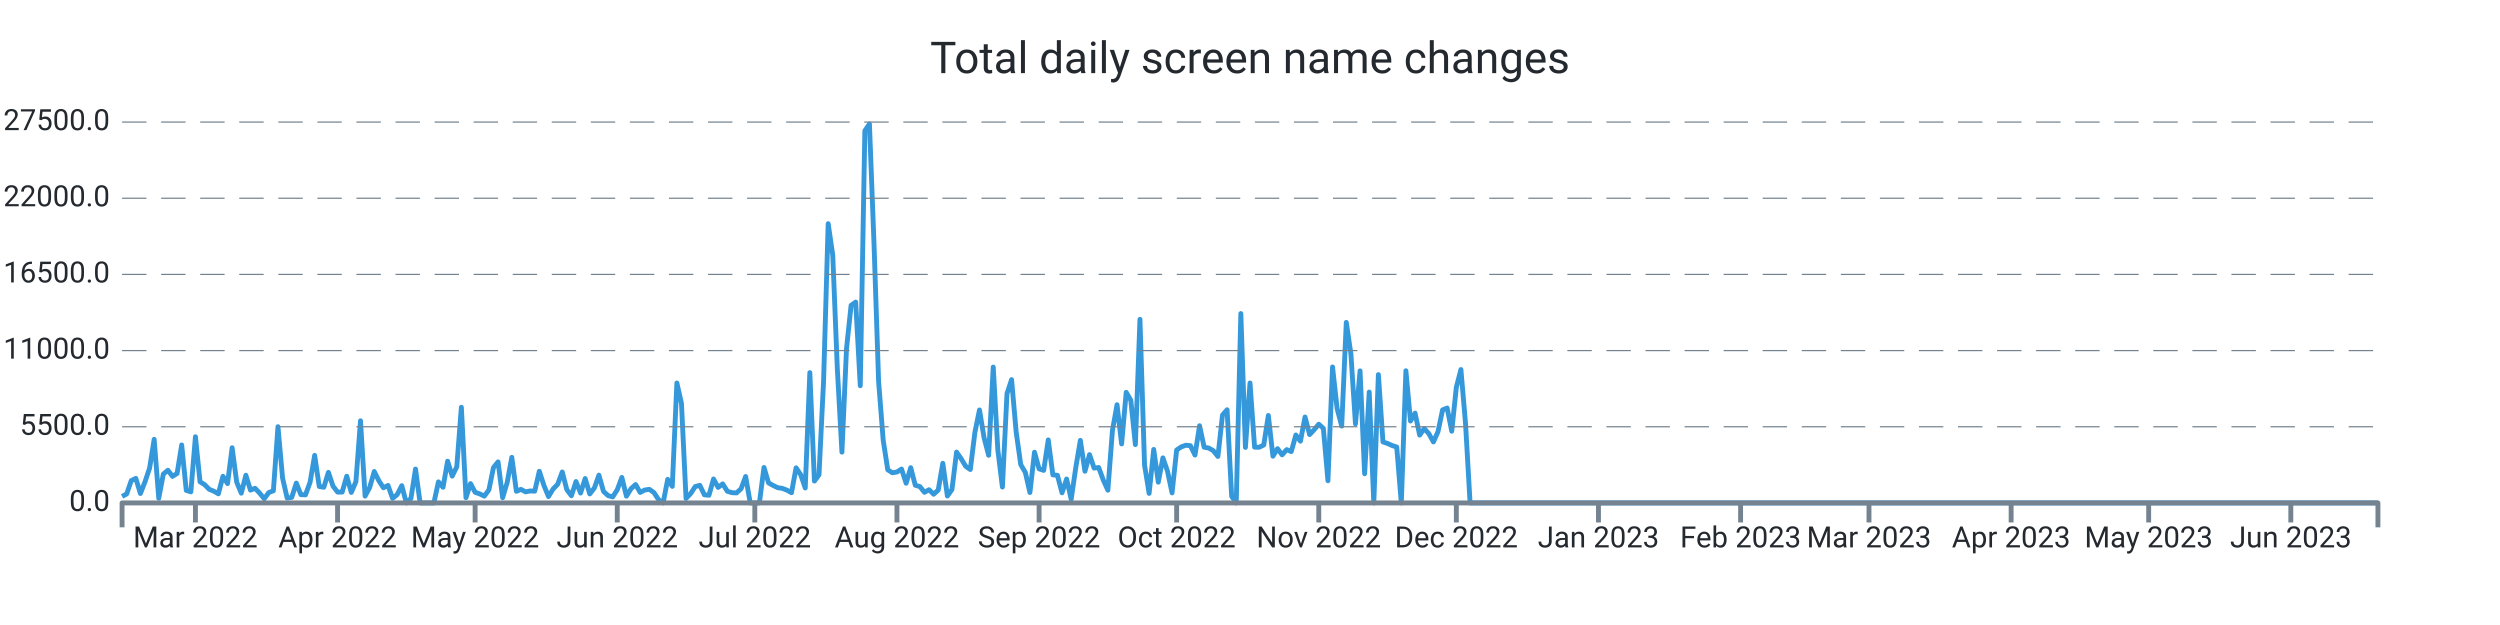
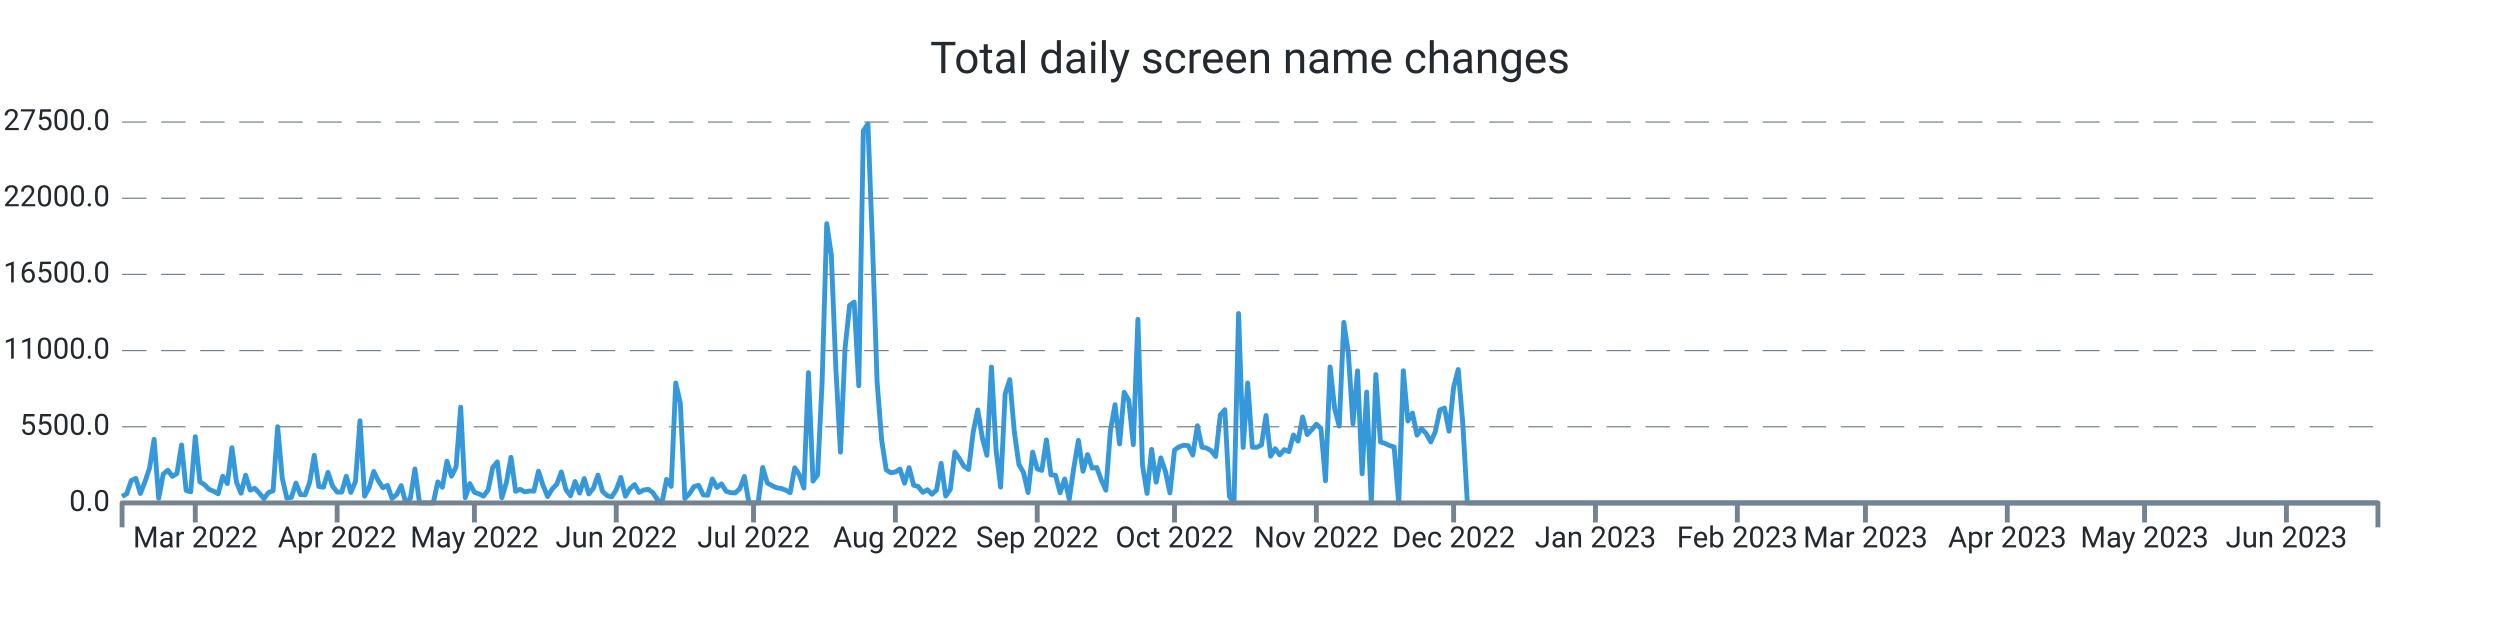
<svg xmlns="http://www.w3.org/2000/svg" width="1024.0" height="256.0" viewBox="0 0 1024.0 256.0" preserveAspectRatio="xMidYMid meet">
-   <path stroke="#3498db" stroke-linejoin="round" d="M 50.0 203.339 L 50 203.339L 51.878 202.33L 53.756 196.867L 55.634 195.948L 57.512 202.143L 59.39 197.355L 61.268 191.761L 63.146 179.962L 65.024 204.094L 66.902 194.172L 68.78 192.618L 70.659 195.125L 72.537 193.928L 74.415 182.248L 76.293 200.866L 78.171 201.456L 80.049 178.89L 81.927 197.338L 83.805 198.501L 85.683 200.418L 87.561 201.184L 89.439 202.267L 91.317 195.091L 93.195 198.081L 95.073 183.389L 96.951 197.474L 98.829 202.018L 100.707 194.66L 102.585 200.753L 104.463 200.004L 106.341 201.972L 108.22 204.275L 110.098 201.745L 111.976 201.014L 113.854 174.783L 115.732 195.761L 117.61 204.003L 119.488 203.731L 121.366 197.877L 123.244 202.608L 125.122 202.693L 127 197.559L 128.878 186.514L 130.756 199.266L 132.634 199.573L 134.512 193.48L 136.39 199.108L 138.268 201.547L 140.146 201.57L 142.024 195.069L 143.902 201.7L 145.78 197.287L 147.659 172.355L 149.537 203.209L 151.415 199.675L 153.293 193.129L 155.171 196.89L 157.049 199.788L 158.927 198.83L 160.805 204.134L 162.683 202.579L 164.561 198.926L 166.439 206L 168.317 204.128L 170.195 192.125L 172.073 206L 173.951 206L 175.829 206L 177.707 206L 179.585 197.372L 181.463 199.578L 183.341 188.902L 185.22 195.029L 187.098 191.206L 188.976 166.813L 190.854 203.839L 192.732 198.092L 194.61 201.643L 196.488 202.296L 198.366 203.22L 200.244 200.668L 202.122 191.512L 204 189.186L 205.878 203.867L 207.756 197.565L 209.634 187.325L 211.512 201.235L 213.39 200.446L 215.268 201.462L 217.146 201.099L 219.024 201.178L 220.902 193.026L 222.78 198.807L 224.659 203.391L 226.537 200.305L 228.415 198.359L 230.293 193.31L 232.171 200.566L 234.049 203.039L 235.927 197.23L 237.805 201.955L 239.683 196.016L 241.561 202.307L 243.439 199.913L 245.317 194.621L 247.195 201.292L 249.073 202.988L 250.951 203.544L 252.829 200.605L 254.707 195.562L 256.585 203.243L 258.463 200.157L 260.341 198.467L 262.22 201.7L 264.098 200.707L 265.976 200.429L 267.854 201.768L 269.732 204.644L 271.61 206L 273.488 196.356L 275.366 199.215L 277.244 156.874L 279.122 165.151L 281 204.173L 282.878 202.177L 284.756 199.312L 286.634 198.784L 288.512 202.676L 290.39 202.857L 292.268 196.186L 294.146 199.647L 296.024 198.206L 297.902 201.218L 299.78 201.791L 301.659 201.904L 303.537 200.197L 305.415 195.171L 307.293 206L 309.171 206L 311.049 206L 312.927 191.483L 314.805 197.797L 316.683 198.852L 318.561 199.76L 320.439 200.038L 322.317 200.764L 324.195 201.808L 326.073 191.631L 327.951 194.411L 329.829 199.885L 331.707 152.631L 333.585 197.048L 335.463 194.473L 337.341 155.904L 339.22 91.609L 341.098 104.538L 342.976 151.179L 344.854 185.198L 346.732 142.766L 348.61 125.067L 350.488 123.745L 352.366 157.997L 354.244 53.568L 356.122 50.789L 358 100.022L 359.878 156.245L 361.756 180.32L 363.634 192.437L 365.512 193.639L 367.39 193.333L 369.268 192.113L 371.146 197.933L 373.024 191.563L 374.902 198.767L 376.78 199.301L 378.659 201.649L 380.537 200.588L 382.415 202.438L 384.293 200.73L 386.171 189.77L 388.049 203.175L 389.927 200.486L 391.805 185.181L 393.683 187.887L 395.561 191.018L 397.439 192.317L 399.317 177.097L 401.195 167.913L 403.073 179.31L 404.951 186.497L 406.829 150.345L 408.707 184.273L 410.585 199.51L 412.463 161.248L 414.341 155.49L 416.22 176.961L 418.098 190.309L 419.976 193.509L 421.854 201.728L 423.732 185.226L 425.61 192.034L 427.488 192.669L 429.366 180.183L 431.244 194.501L 433.122 194.683L 435 201.853L 436.878 196.203L 438.756 204.491L 440.634 191.557L 442.512 180.365L 444.39 193.026L 446.268 186.208L 448.146 191.727L 450.024 191.483L 451.902 196.634L 453.78 200.781L 455.659 176.269L 457.537 165.78L 459.415 181.829L 461.293 160.698L 463.171 163.931L 465.049 182.106L 466.927 130.808L 468.805 190.496L 470.683 202.091L 472.561 184.092L 474.439 197.502L 476.317 187.541L 478.195 192.953L 480.073 201.887L 481.951 184.336L 483.829 183.048L 485.707 182.367L 487.585 182.543L 489.463 186.389L 491.341 174.386L 493.22 183.179L 495.098 183.513L 496.976 184.602L 498.854 186.968L 500.732 170.001L 502.61 167.834L 504.488 203.322L 506.366 206L 508.244 128.431L 510.122 183.264L 512 156.869L 513.878 183.156L 515.756 183.201L 517.634 182.26L 519.512 170.188L 521.39 186.866L 523.268 183.774L 525.146 186.299L 527.024 184.171L 528.902 184.966L 530.78 178.17L 532.659 180.705L 534.537 170.801L 536.415 177.994L 538.293 175.991L 540.171 173.756L 542.049 175.458L 543.927 196.918L 545.805 150.305L 547.683 167.34L 549.561 174.522L 551.439 132.056L 553.317 144.831L 555.195 173.609L 557.073 151.911L 558.951 194.036L 560.829 160.595L 562.707 206L 564.585 153.437L 566.463 181.012L 568.341 181.641L 570.22 182.492L 572.098 183.088L 573.976 206L 575.854 151.865L 577.732 172.457L 579.61 169.207L 581.488 178.221L 583.366 175.543L 585.244 177.614L 587.122 181.017L 589 176.808L 590.878 167.896L 592.756 167.125L 594.634 176.621L 596.512 158.633L 598.39 151.36L 600.268 173.353L 602.146 206L 604.024 206L 605.902 206L 607.78 206L 609.659 206L 611.537 206L 613.415 206L 615.293 206L 617.171 206L 619.049 206L 620.927 206L 622.805 206L 624.683 206L 626.561 206L 628.439 206L 630.317 206L 632.195 206L 634.073 206L 635.951 206L 637.829 206L 639.707 206L 641.585 206L 643.463 206L 645.341 206L 647.22 206L 649.098 206L 650.976 206L 652.854 206L 654.732 206L 656.61 206L 658.488 206L 660.366 206L 662.244 206L 664.122 206L 666 206L 667.878 206L 669.756 206L 671.634 206L 673.512 206L 675.39 206L 677.268 206L 679.146 206L 681.024 206L 682.902 206L 684.78 206L 686.659 206L 688.537 206L 690.415 206L 692.293 206L 694.171 206L 696.049 206L 697.927 206L 699.805 206L 701.683 206L 703.561 206L 705.439 206L 707.317 206L 709.195 206L 711.073 206L 712.951 206L 714.829 206L 716.707 206L 718.585 206L 720.463 206L 722.341 206L 724.22 206L 726.098 206L 727.976 206L 729.854 206L 731.732 206L 733.61 206L 735.488 206L 737.366 206L 739.244 206L 741.122 206L 743 206L 744.878 206L 746.756 206L 748.634 206L 750.512 206L 752.39 206L 754.268 206L 756.146 206L 758.024 206L 759.902 206L 761.78 206L 763.659 206L 765.537 206L 767.415 206L 769.293 206L 771.171 206L 773.049 206L 774.927 206L 776.805 206L 778.683 206L 780.561 206L 782.439 206L 784.317 206L 786.195 206L 788.073 206L 789.951 206L 791.829 206L 793.707 206L 795.585 206L 797.463 206L 799.341 206L 801.22 206L 803.098 206L 804.976 206L 806.854 206L 808.732 206L 810.61 206L 812.488 206L 814.366 206L 816.244 206L 818.122 206L 820 206L 821.878 206L 823.756 206L 825.634 206L 827.512 206L 829.39 206L 831.268 206L 833.146 206L 835.024 206L 836.902 206L 838.78 206L 840.659 206L 842.537 206L 844.415 206L 846.293 206L 848.171 206L 850.049 206L 851.927 206L 853.805 206L 855.683 206L 857.561 206L 859.439 206L 861.317 206L 863.195 206L 865.073 206L 866.951 206L 868.829 206L 870.707 206L 872.585 206L 874.463 206L 876.341 206L 878.22 206L 880.098 206L 881.976 206L 883.854 206L 885.732 206L 887.61 206L 889.488 206L 891.366 206L 893.244 206L 895.122 206L 897 206L 898.878 206L 900.756 206L 902.634 206L 904.512 206L 906.39 206L 908.268 206L 910.146 206L 912.024 206L 913.902 206L 915.78 206L 917.659 206L 919.537 206L 921.415 206L 923.293 206L 925.171 206L 927.049 206L 928.927 206L 930.805 206L 932.683 206L 934.561 206L 936.439 206L 938.317 206L 940.195 206L 942.073 206L 943.951 206L 945.829 206L 947.707 206L 949.585 206L 951.463 206L 953.341 206L 955.22 206L 957.098 206L 958.976 206L 960.854 206L 962.732 206L 964.61 206L 966.488 206L 968.366 206L 970.244 206L 972.122 206L 974 206" stroke-width="2.0" fill="none" />
+   <path stroke="#3498db" stroke-linejoin="round" d="M 50.0 203.339 L 50 203.339L 51.874 202.33L 53.748 196.867L 55.623 195.948L 57.497 202.143L 59.371 197.355L 61.245 191.761L 63.12 179.962L 64.994 204.094L 66.868 194.172L 68.742 192.618L 70.617 195.125L 72.491 193.928L 74.365 182.248L 76.239 200.866L 78.114 201.456L 79.988 178.89L 81.862 197.338L 83.736 198.501L 85.611 200.418L 87.485 201.184L 89.359 202.267L 91.233 195.091L 93.108 198.081L 94.982 183.389L 96.856 197.474L 98.73 202.018L 100.604 194.66L 102.479 200.753L 104.353 200.004L 106.227 201.972L 108.101 204.275L 109.976 201.745L 111.85 201.014L 113.724 174.783L 115.598 195.761L 117.473 204.003L 119.347 203.731L 121.221 197.877L 123.095 202.608L 124.97 202.693L 126.844 197.559L 128.718 186.514L 130.592 199.266L 132.467 199.573L 134.341 193.48L 136.215 199.108L 138.089 201.547L 139.963 201.57L 141.838 195.069L 143.712 201.7L 145.586 197.287L 147.46 172.355L 149.335 203.209L 151.209 199.675L 153.083 193.129L 154.957 196.89L 156.832 199.788L 158.706 198.83L 160.58 204.134L 162.454 202.579L 164.329 198.926L 166.203 206L 168.077 204.128L 169.951 192.125L 171.826 206L 173.7 206L 175.574 206L 177.448 206L 179.323 197.372L 181.197 199.578L 183.071 188.902L 184.945 195.029L 186.819 191.206L 188.694 166.813L 190.568 203.839L 192.442 198.092L 194.316 201.643L 196.191 202.296L 198.065 203.22L 199.939 200.668L 201.813 191.512L 203.688 189.186L 205.562 203.867L 207.436 197.565L 209.31 187.325L 211.185 201.235L 213.059 200.446L 214.933 201.462L 216.807 201.099L 218.682 201.178L 220.556 193.026L 222.43 198.807L 224.304 203.391L 226.178 200.305L 228.053 198.359L 229.927 193.31L 231.801 200.566L 233.675 203.039L 235.55 197.23L 237.424 201.955L 239.298 196.016L 241.172 202.307L 243.047 199.913L 244.921 194.621L 246.795 201.292L 248.669 202.988L 250.544 203.544L 252.418 200.605L 254.292 195.562L 256.166 203.243L 258.041 200.157L 259.915 198.467L 261.789 201.7L 263.663 200.707L 265.538 200.429L 267.412 201.768L 269.286 204.644L 271.16 206L 273.034 196.356L 274.909 199.215L 276.783 156.874L 278.657 165.151L 280.531 204.173L 282.406 202.177L 284.28 199.312L 286.154 198.784L 288.028 202.676L 289.903 202.857L 291.777 196.186L 293.651 199.647L 295.525 198.206L 297.4 201.218L 299.274 201.791L 301.148 201.904L 303.022 200.197L 304.897 195.171L 306.771 206L 308.645 206L 310.519 206L 312.394 191.483L 314.268 197.797L 316.142 198.852L 318.016 199.76L 319.89 200.038L 321.765 200.764L 323.639 201.808L 325.513 191.631L 327.387 194.411L 329.262 199.885L 331.136 152.631L 333.01 197.048L 334.884 194.473L 336.759 155.904L 338.633 91.609L 340.507 104.538L 342.381 151.179L 344.256 185.198L 346.13 142.766L 348.004 125.067L 349.878 123.745L 351.753 157.997L 353.627 53.568L 355.501 50.789L 357.375 100.022L 359.249 156.245L 361.124 180.32L 362.998 192.437L 364.872 193.639L 366.746 193.333L 368.621 192.113L 370.495 197.933L 372.369 191.563L 374.243 198.767L 376.118 199.301L 377.992 201.649L 379.866 200.588L 381.74 202.438L 383.615 200.73L 385.489 189.77L 387.363 203.175L 389.237 200.486L 391.112 185.181L 392.986 187.887L 394.86 191.018L 396.734 192.317L 398.609 177.097L 400.483 167.913L 402.357 179.31L 404.231 186.497L 406.105 150.345L 407.98 184.273L 409.854 199.51L 411.728 161.248L 413.602 155.49L 415.477 176.961L 417.351 190.309L 419.225 193.509L 421.099 201.728L 422.974 185.226L 424.848 192.034L 426.722 192.669L 428.596 180.183L 430.471 194.501L 432.345 194.683L 434.219 201.853L 436.093 196.203L 437.968 204.491L 439.842 191.557L 441.716 180.365L 443.59 193.026L 445.465 186.208L 447.339 191.727L 449.213 191.483L 451.087 196.634L 452.961 200.781L 454.836 176.269L 456.71 165.78L 458.584 181.829L 460.458 160.698L 462.333 163.931L 464.207 182.106L 466.081 130.808L 467.955 190.496L 469.83 202.091L 471.704 184.092L 473.578 197.502L 475.452 187.541L 477.327 192.953L 479.201 201.887L 481.075 184.336L 482.949 183.048L 484.824 182.367L 486.698 182.543L 488.572 186.389L 490.446 174.386L 492.32 183.179L 494.195 183.513L 496.069 184.602L 497.943 186.968L 499.817 170.001L 501.692 167.834L 503.566 203.322L 505.44 206L 507.314 128.431L 509.189 183.264L 511.063 156.869L 512.937 183.156L 514.811 183.201L 516.686 182.26L 518.56 170.188L 520.434 186.866L 522.308 183.774L 524.183 186.299L 526.057 184.171L 527.931 184.966L 529.805 178.17L 531.68 180.705L 533.554 170.801L 535.428 177.994L 537.302 175.991L 539.176 173.756L 541.051 175.458L 542.925 196.918L 544.799 150.305L 546.673 167.34L 548.548 174.522L 550.422 132.056L 552.296 144.831L 554.17 173.609L 556.045 151.911L 557.919 194.036L 559.793 160.595L 561.667 206L 563.542 153.437L 565.416 181.012L 567.29 181.641L 569.164 182.492L 571.039 183.088L 572.913 206L 574.787 151.865L 576.661 172.457L 578.535 169.207L 580.41 178.221L 582.284 175.543L 584.158 177.614L 586.032 181.017L 587.907 176.808L 589.781 167.896L 591.655 167.125L 593.529 176.621L 595.404 158.633L 597.278 151.36L 599.152 173.353L 601.026 206L 602.901 206L 604.775 206L 606.649 206L 608.523 206L 610.398 206L 612.272 206L 614.146 206L 616.02 206L 617.895 206L 619.769 206L 621.643 206L 623.517 206L 625.391 206L 627.266 206L 629.14 206L 631.014 206L 632.888 206L 634.763 206L 636.637 206L 638.511 206L 640.385 206L 642.26 206L 644.134 206L 646.008 206L 647.882 206L 649.757 206L 651.631 206L 653.505 206L 655.379 206L 657.254 206L 659.128 206L 661.002 206L 662.876 206L 664.751 206L 666.625 206L 668.499 206L 670.373 206L 672.247 206L 674.122 206L 675.996 206L 677.87 206L 679.744 206L 681.619 206L 683.493 206L 685.367 206L 687.241 206L 689.116 206L 690.99 206L 692.864 206L 694.738 206L 696.613 206L 698.487 206L 700.361 206L 702.235 206L 704.11 206L 705.984 206L 707.858 206L 709.732 206L 711.606 206L 713.481 206L 715.355 206L 717.229 206L 719.103 206L 720.978 206L 722.852 206L 724.726 206L 726.6 206L 728.475 206L 730.349 206L 732.223 206L 734.097 206L 735.972 206L 737.846 206L 739.72 206L 741.594 206L 743.469 206L 745.343 206L 747.217 206L 749.091 206L 750.966 206L 752.84 206L 754.714 206L 756.588 206L 758.462 206L 760.337 206L 762.211 206L 764.085 206L 765.959 206L 767.834 206L 769.708 206L 771.582 206L 773.456 206L 775.331 206L 777.205 206L 779.079 206L 780.953 206L 782.828 206L 784.702 206L 786.576 206L 788.45 206L 790.325 206L 792.199 206L 794.073 206L 795.947 206L 797.822 206L 799.696 206L 801.57 206L 803.444 206L 805.318 206L 807.193 206L 809.067 206L 810.941 206L 812.815 206L 814.69 206L 816.564 206L 818.438 206L 820.312 206L 822.187 206L 824.061 206L 825.935 206L 827.809 206L 829.684 206L 831.558 206L 833.432 206L 835.306 206L 837.181 206L 839.055 206L 840.929 206L 842.803 206L 844.677 206L 846.552 206L 848.426 206L 850.3 206L 852.174 206L 854.049 206L 855.923 206L 857.797 206L 859.671 206L 861.546 206L 863.42 206L 865.294 206L 867.168 206L 869.043 206L 870.917 206L 872.791 206L 874.665 206L 876.54 206L 878.414 206L 880.288 206L 882.162 206L 884.037 206L 885.911 206L 887.785 206L 889.659 206L 891.533 206L 893.408 206L 895.282 206L 897.156 206L 899.03 206L 900.905 206L 902.779 206L 904.653 206L 906.527 206L 908.402 206L 910.276 206L 912.15 206L 914.024 206L 915.899 206L 917.773 206L 919.647 206L 921.521 206L 923.396 206L 925.27 206L 927.144 206L 929.018 206L 930.892 206L 932.767 206L 934.641 206L 936.515 206L 938.389 206L 940.264 206L 942.138 206L 944.012 206L 945.886 206L 947.761 206L 949.635 206L 951.509 206L 953.383 206L 955.258 206L 957.132 206L 959.006 206L 960.88 206L 962.755 206L 964.629 206L 966.503 206L 968.377 206L 970.252 206L 972.126 206L 974 206" stroke-width="2.0" fill="none" />
  <text x="45.0" font-family="-apple-system, system-ui, BlinkMacSystemFont, Roboto" y="50.0" dominant-baseline="middle" text-anchor="end" font-size="12" fill="#24292f">27500.0</text>
  <path stroke="#74838f" stroke-dasharray="10 6" stroke-width="0.5" d="M 50.0 50.0 L 974.0 50.0" />
  <text x="45.0" font-family="-apple-system, system-ui, BlinkMacSystemFont, Roboto" y="81.2" dominant-baseline="middle" text-anchor="end" font-size="12" fill="#24292f">22000.0</text>
  <path stroke="#74838f" stroke-dasharray="10 6" stroke-width="0.5" d="M 50.0 81.2 L 974.0 81.2" />
  <text x="45.0" font-family="-apple-system, system-ui, BlinkMacSystemFont, Roboto" y="112.4" dominant-baseline="middle" text-anchor="end" font-size="12" fill="#24292f">16500.0</text>
  <path stroke="#74838f" stroke-dasharray="10 6" stroke-width="0.5" d="M 50.0 112.4 L 974.0 112.4" />
  <text x="45.0" font-family="-apple-system, system-ui, BlinkMacSystemFont, Roboto" y="143.6" dominant-baseline="middle" text-anchor="end" font-size="12" fill="#24292f">11000.0</text>
  <path stroke="#74838f" stroke-dasharray="10 6" stroke-width="0.5" d="M 50.0 143.6 L 974.0 143.6" />
  <text x="45.0" font-family="-apple-system, system-ui, BlinkMacSystemFont, Roboto" y="174.8" dominant-baseline="middle" text-anchor="end" font-size="12" fill="#24292f">5500.0</text>
  <path stroke="#74838f" stroke-dasharray="10 6" stroke-width="0.5" d="M 50.0 174.8 L 974.0 174.8" />
  <text x="45.0" font-family="-apple-system, system-ui, BlinkMacSystemFont, Roboto" y="206.0" dominant-baseline="middle" text-anchor="end" font-size="12" fill="#24292f">0.0</text>
-   <path stroke="#74838f" stroke-width="2.0" d="M 80.049 206.0 L 80.049 214.0" />
-   <text x="80.049" font-family="-apple-system, system-ui, BlinkMacSystemFont, Roboto" y="216.0" dominant-baseline="hanging" text-anchor="middle" font-size="12" fill="#24292f">Mar 2022</text>
-   <path stroke="#74838f" stroke-width="2.0" d="M 138.268 206.0 L 138.268 214.0" />
-   <text x="138.268" font-family="-apple-system, system-ui, BlinkMacSystemFont, Roboto" y="216.0" dominant-baseline="hanging" text-anchor="middle" font-size="12" fill="#24292f">Apr 2022</text>
-   <path stroke="#74838f" stroke-width="2.0" d="M 194.61 206.0 L 194.61 214.0" />
-   <text x="194.61" font-family="-apple-system, system-ui, BlinkMacSystemFont, Roboto" y="216.0" dominant-baseline="hanging" text-anchor="middle" font-size="12" fill="#24292f">May 2022</text>
-   <path stroke="#74838f" stroke-width="2.0" d="M 252.829 206.0 L 252.829 214.0" />
-   <text x="252.829" font-family="-apple-system, system-ui, BlinkMacSystemFont, Roboto" y="216.0" dominant-baseline="hanging" text-anchor="middle" font-size="12" fill="#24292f">Jun 2022</text>
-   <path stroke="#74838f" stroke-width="2.0" d="M 309.171 206.0 L 309.171 214.0" />
-   <text x="309.171" font-family="-apple-system, system-ui, BlinkMacSystemFont, Roboto" y="216.0" dominant-baseline="hanging" text-anchor="middle" font-size="12" fill="#24292f">Jul 2022</text>
-   <path stroke="#74838f" stroke-width="2.0" d="M 367.39 206.0 L 367.39 214.0" />
-   <text x="367.39" font-family="-apple-system, system-ui, BlinkMacSystemFont, Roboto" y="216.0" dominant-baseline="hanging" text-anchor="middle" font-size="12" fill="#24292f">Aug 2022</text>
-   <path stroke="#74838f" stroke-width="2.0" d="M 425.61 206.0 L 425.61 214.0" />
-   <text x="425.61" font-family="-apple-system, system-ui, BlinkMacSystemFont, Roboto" y="216.0" dominant-baseline="hanging" text-anchor="middle" font-size="12" fill="#24292f">Sep 2022</text>
-   <path stroke="#74838f" stroke-width="2.0" d="M 481.951 206.0 L 481.951 214.0" />
-   <text x="481.951" font-family="-apple-system, system-ui, BlinkMacSystemFont, Roboto" y="216.0" dominant-baseline="hanging" text-anchor="middle" font-size="12" fill="#24292f">Oct 2022</text>
-   <path stroke="#74838f" stroke-width="2.0" d="M 540.171 206.0 L 540.171 214.0" />
-   <text x="540.171" font-family="-apple-system, system-ui, BlinkMacSystemFont, Roboto" y="216.0" dominant-baseline="hanging" text-anchor="middle" font-size="12" fill="#24292f">Nov 2022</text>
-   <path stroke="#74838f" stroke-width="2.0" d="M 596.512 206.0 L 596.512 214.0" />
-   <text x="596.512" font-family="-apple-system, system-ui, BlinkMacSystemFont, Roboto" y="216.0" dominant-baseline="hanging" text-anchor="middle" font-size="12" fill="#24292f">Dec 2022</text>
-   <path stroke="#74838f" stroke-width="2.0" d="M 654.732 206.0 L 654.732 214.0" />
-   <text x="654.732" font-family="-apple-system, system-ui, BlinkMacSystemFont, Roboto" y="216.0" dominant-baseline="hanging" text-anchor="middle" font-size="12" fill="#24292f">Jan 2023</text>
-   <path stroke="#74838f" stroke-width="2.0" d="M 712.951 206.0 L 712.951 214.0" />
-   <text x="712.951" font-family="-apple-system, system-ui, BlinkMacSystemFont, Roboto" y="216.0" dominant-baseline="hanging" text-anchor="middle" font-size="12" fill="#24292f">Feb 2023</text>
-   <path stroke="#74838f" stroke-width="2.0" d="M 765.537 206.0 L 765.537 214.0" />
-   <text x="765.537" font-family="-apple-system, system-ui, BlinkMacSystemFont, Roboto" y="216.0" dominant-baseline="hanging" text-anchor="middle" font-size="12" fill="#24292f">Mar 2023</text>
-   <path stroke="#74838f" stroke-width="2.0" d="M 823.756 206.0 L 823.756 214.0" />
-   <text x="823.756" font-family="-apple-system, system-ui, BlinkMacSystemFont, Roboto" y="216.0" dominant-baseline="hanging" text-anchor="middle" font-size="12" fill="#24292f">Apr 2023</text>
-   <path stroke="#74838f" stroke-width="2.0" d="M 880.098 206.0 L 880.098 214.0" />
-   <text x="880.098" font-family="-apple-system, system-ui, BlinkMacSystemFont, Roboto" y="216.0" dominant-baseline="hanging" text-anchor="middle" font-size="12" fill="#24292f">May 2023</text>
-   <path stroke="#74838f" stroke-width="2.0" d="M 938.317 206.0 L 938.317 214.0" />
-   <text x="938.317" font-family="-apple-system, system-ui, BlinkMacSystemFont, Roboto" y="216.0" dominant-baseline="hanging" text-anchor="middle" font-size="12" fill="#24292f">Jun 2023</text>
+   <path stroke="#74838f" stroke-width="2.0" d="M 79.988 206.0 L 79.988 214.0" />
+   <text x="79.988" font-family="-apple-system, system-ui, BlinkMacSystemFont, Roboto" y="216.0" dominant-baseline="hanging" text-anchor="middle" font-size="12" fill="#24292f">Mar 2022</text>
+   <path stroke="#74838f" stroke-width="2.0" d="M 138.089 206.0 L 138.089 214.0" />
+   <text x="138.089" font-family="-apple-system, system-ui, BlinkMacSystemFont, Roboto" y="216.0" dominant-baseline="hanging" text-anchor="middle" font-size="12" fill="#24292f">Apr 2022</text>
+   <path stroke="#74838f" stroke-width="2.0" d="M 194.316 206.0 L 194.316 214.0" />
+   <text x="194.316" font-family="-apple-system, system-ui, BlinkMacSystemFont, Roboto" y="216.0" dominant-baseline="hanging" text-anchor="middle" font-size="12" fill="#24292f">May 2022</text>
+   <path stroke="#74838f" stroke-width="2.0" d="M 252.418 206.0 L 252.418 214.0" />
+   <text x="252.418" font-family="-apple-system, system-ui, BlinkMacSystemFont, Roboto" y="216.0" dominant-baseline="hanging" text-anchor="middle" font-size="12" fill="#24292f">Jun 2022</text>
+   <path stroke="#74838f" stroke-width="2.0" d="M 308.645 206.0 L 308.645 214.0" />
+   <text x="308.645" font-family="-apple-system, system-ui, BlinkMacSystemFont, Roboto" y="216.0" dominant-baseline="hanging" text-anchor="middle" font-size="12" fill="#24292f">Jul 2022</text>
+   <path stroke="#74838f" stroke-width="2.0" d="M 366.746 206.0 L 366.746 214.0" />
+   <text x="366.746" font-family="-apple-system, system-ui, BlinkMacSystemFont, Roboto" y="216.0" dominant-baseline="hanging" text-anchor="middle" font-size="12" fill="#24292f">Aug 2022</text>
+   <path stroke="#74838f" stroke-width="2.0" d="M 424.848 206.0 L 424.848 214.0" />
+   <text x="424.848" font-family="-apple-system, system-ui, BlinkMacSystemFont, Roboto" y="216.0" dominant-baseline="hanging" text-anchor="middle" font-size="12" fill="#24292f">Sep 2022</text>
+   <path stroke="#74838f" stroke-width="2.0" d="M 481.075 206.0 L 481.075 214.0" />
+   <text x="481.075" font-family="-apple-system, system-ui, BlinkMacSystemFont, Roboto" y="216.0" dominant-baseline="hanging" text-anchor="middle" font-size="12" fill="#24292f">Oct 2022</text>
+   <path stroke="#74838f" stroke-width="2.0" d="M 539.176 206.0 L 539.176 214.0" />
+   <text x="539.176" font-family="-apple-system, system-ui, BlinkMacSystemFont, Roboto" y="216.0" dominant-baseline="hanging" text-anchor="middle" font-size="12" fill="#24292f">Nov 2022</text>
+   <path stroke="#74838f" stroke-width="2.0" d="M 595.404 206.0 L 595.404 214.0" />
+   <text x="595.404" font-family="-apple-system, system-ui, BlinkMacSystemFont, Roboto" y="216.0" dominant-baseline="hanging" text-anchor="middle" font-size="12" fill="#24292f">Dec 2022</text>
+   <path stroke="#74838f" stroke-width="2.0" d="M 653.505 206.0 L 653.505 214.0" />
+   <text x="653.505" font-family="-apple-system, system-ui, BlinkMacSystemFont, Roboto" y="216.0" dominant-baseline="hanging" text-anchor="middle" font-size="12" fill="#24292f">Jan 2023</text>
+   <path stroke="#74838f" stroke-width="2.0" d="M 711.606 206.0 L 711.606 214.0" />
+   <text x="711.606" font-family="-apple-system, system-ui, BlinkMacSystemFont, Roboto" y="216.0" dominant-baseline="hanging" text-anchor="middle" font-size="12" fill="#24292f">Feb 2023</text>
+   <path stroke="#74838f" stroke-width="2.0" d="M 764.085 206.0 L 764.085 214.0" />
+   <text x="764.085" font-family="-apple-system, system-ui, BlinkMacSystemFont, Roboto" y="216.0" dominant-baseline="hanging" text-anchor="middle" font-size="12" fill="#24292f">Mar 2023</text>
+   <path stroke="#74838f" stroke-width="2.0" d="M 822.187 206.0 L 822.187 214.0" />
+   <text x="822.187" font-family="-apple-system, system-ui, BlinkMacSystemFont, Roboto" y="216.0" dominant-baseline="hanging" text-anchor="middle" font-size="12" fill="#24292f">Apr 2023</text>
+   <path stroke="#74838f" stroke-width="2.0" d="M 878.414 206.0 L 878.414 214.0" />
+   <text x="878.414" font-family="-apple-system, system-ui, BlinkMacSystemFont, Roboto" y="216.0" dominant-baseline="hanging" text-anchor="middle" font-size="12" fill="#24292f">May 2023</text>
+   <path stroke="#74838f" stroke-width="2.0" d="M 936.515 206.0 L 936.515 214.0" />
+   <text x="936.515" font-family="-apple-system, system-ui, BlinkMacSystemFont, Roboto" y="216.0" dominant-baseline="hanging" text-anchor="middle" font-size="12" fill="#24292f">Jun 2023</text>
  <path stroke="#74838f" stroke-linejoin="round" stroke-width="2.0" d="M 50.0 216.0 L 50.0 206.0 L 974.0 206.0 L 974.0 216.0" fill="none" />
  <text x="512.0" y="25.0" font-family="-apple-system, system-ui, BlinkMacSystemFont, Roboto" dominant-baseline="middle" text-anchor="middle" font-size="18" fill="#24292f">Total daily screen name changes</text>
</svg>
